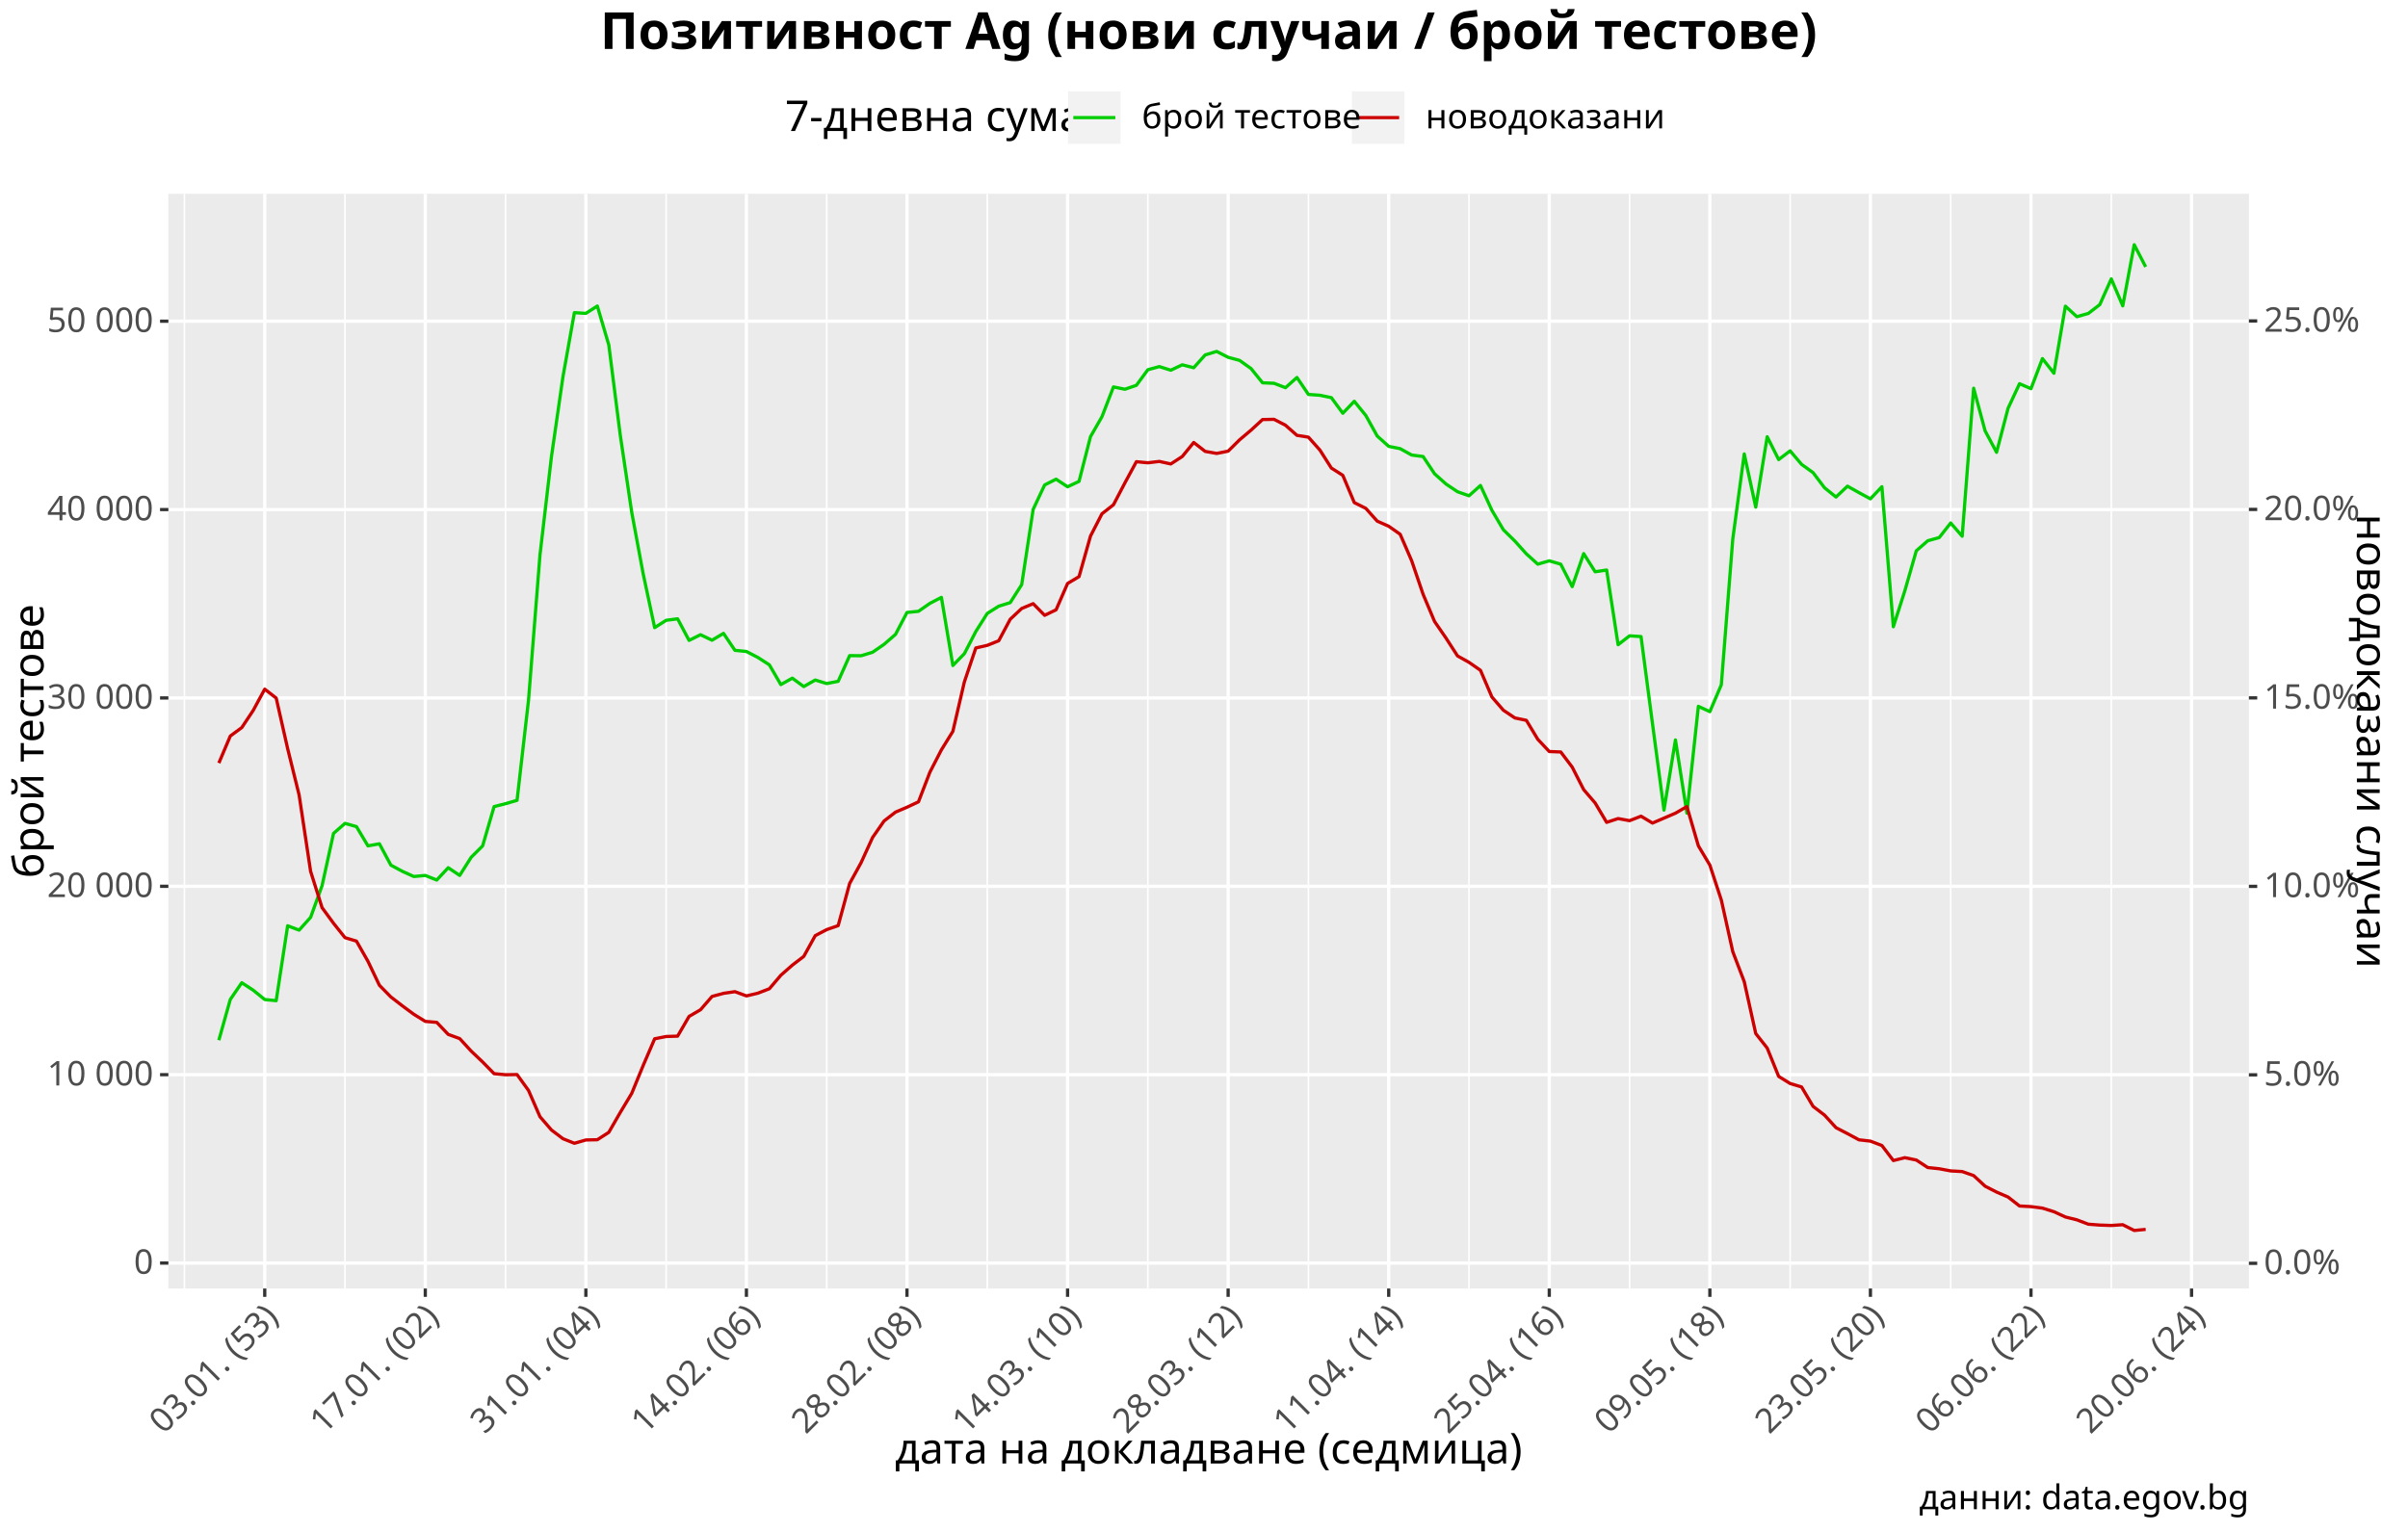
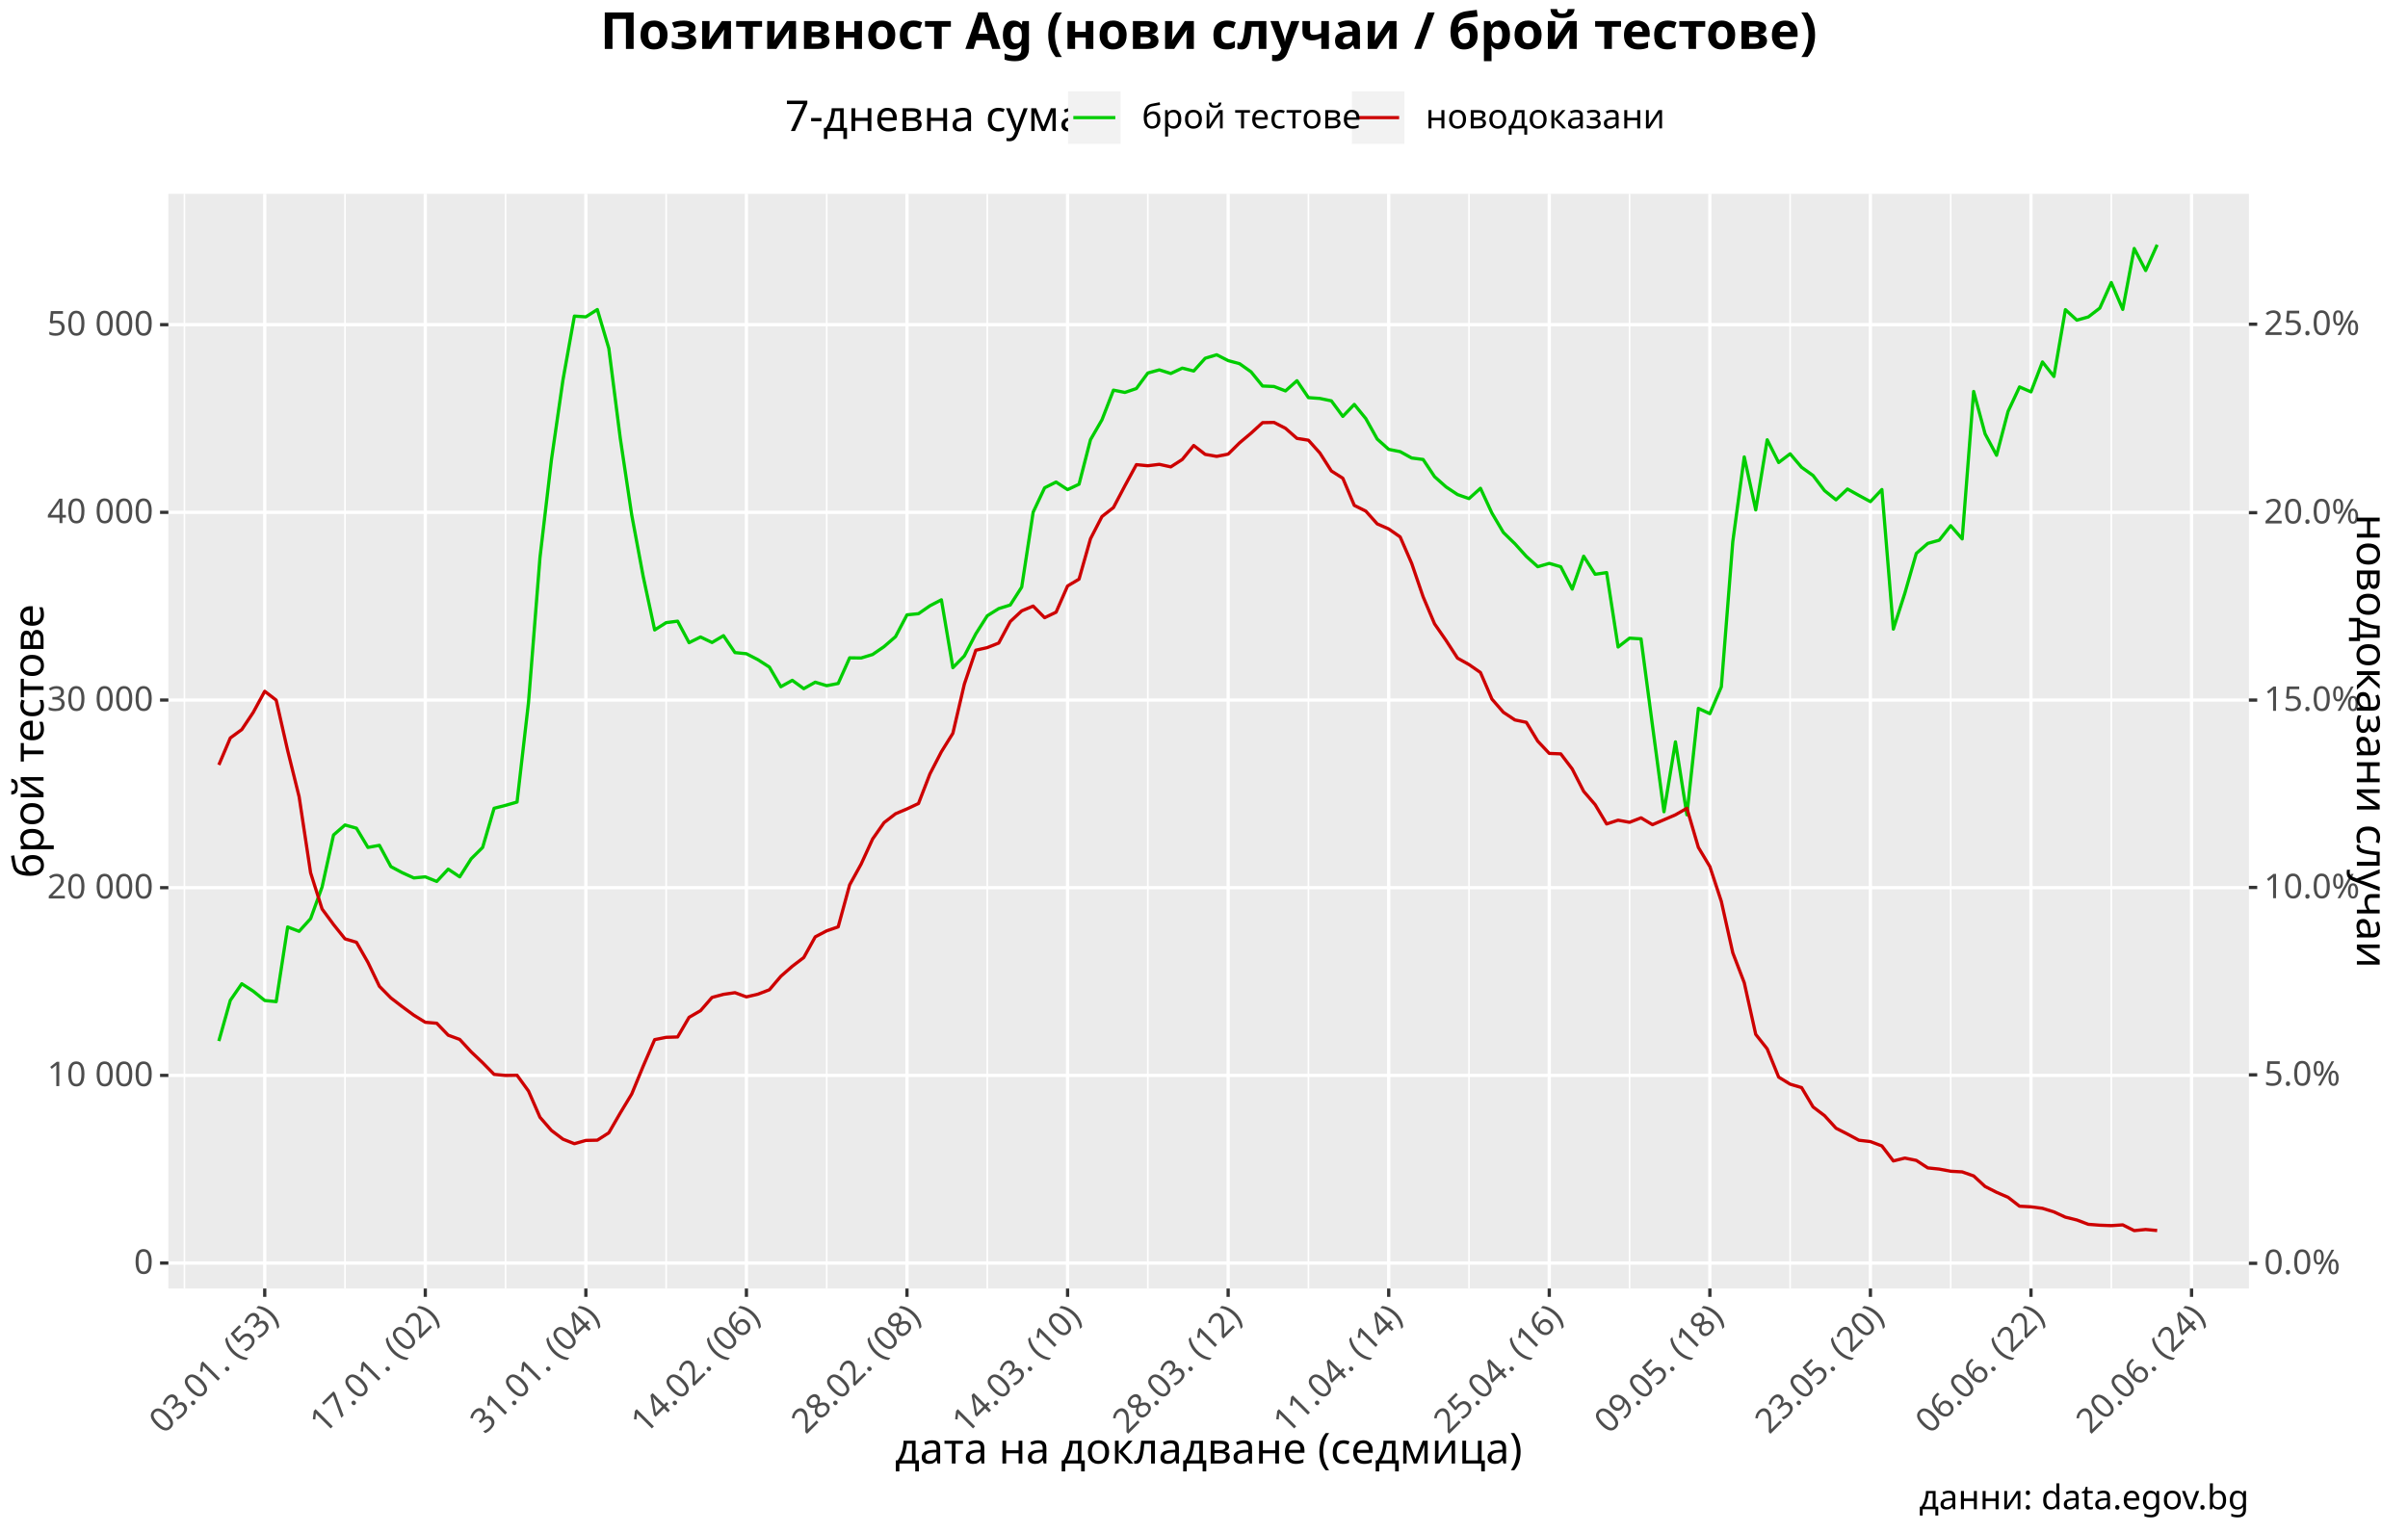
<svg xmlns="http://www.w3.org/2000/svg" class="svglite" viewBox="0 0 792.00 504.00">
  <defs>
    <style type="text/css">
    .svglite line, .svglite polyline, .svglite polygon, .svglite path, .svglite rect, .svglite circle {
      fill: none;
      stroke: #000000;
      stroke-linecap: round;
      stroke-linejoin: round;
      stroke-miterlimit: 10.00;
    }
  </style>
  </defs>
  <rect width="100%" height="100%" style="stroke: none; fill: #FFFFFF;" />
  <defs>
    <clipPath id="cpMC4wMHw3OTIuMDB8MC4wMHw1MDQuMDA=">
      <rect x="0.00" y="0.00" width="792.00" height="504.00" />
    </clipPath>
  </defs>
  <g clip-path="url(#cpMC4wMHw3OTIuMDB8MC4wMHw1MDQuMDA=)">
    <rect x="-0" y="-0" width="792.00" height="504.00" style="stroke-width: 1.07; stroke: #FFFFFF; fill: #FFFFFF;" />
  </g>
  <defs>
    <clipPath id="cpNTUuMzh8NzM5LjY3fDYzLjc3fDQyMy45Mg==">
      <rect x="55.38" y="63.77" width="684.30" height="360.15" />
    </clipPath>
  </defs>
  <g clip-path="url(#cpNTUuMzh8NzM5LjY3fDYzLjc3fDQyMy45Mg==)">
    <rect x="55.38" y="63.77" width="684.30" height="360.15" style="stroke-width: 1.07; stroke: none; fill: #EBEBEB;" />
    <polyline points="60.66,423.92 60.66,63.77 " style="stroke-width: 0.53; stroke: #FFFFFF; stroke-linecap: butt;" />
    <polyline points="113.47,423.92 113.47,63.77 " style="stroke-width: 0.53; stroke: #FFFFFF; stroke-linecap: butt;" />
    <polyline points="166.28,423.92 166.28,63.77 " style="stroke-width: 0.53; stroke: #FFFFFF; stroke-linecap: butt;" />
    <polyline points="219.10,423.92 219.10,63.77 " style="stroke-width: 0.53; stroke: #FFFFFF; stroke-linecap: butt;" />
    <polyline points="271.91,423.92 271.91,63.77 " style="stroke-width: 0.53; stroke: #FFFFFF; stroke-linecap: butt;" />
    <polyline points="324.72,423.92 324.72,63.77 " style="stroke-width: 0.53; stroke: #FFFFFF; stroke-linecap: butt;" />
    <polyline points="377.53,423.92 377.53,63.77 " style="stroke-width: 0.53; stroke: #FFFFFF; stroke-linecap: butt;" />
    <polyline points="430.35,423.92 430.35,63.77 " style="stroke-width: 0.53; stroke: #FFFFFF; stroke-linecap: butt;" />
    <polyline points="483.16,423.92 483.16,63.77 " style="stroke-width: 0.53; stroke: #FFFFFF; stroke-linecap: butt;" />
    <polyline points="535.97,423.92 535.97,63.77 " style="stroke-width: 0.53; stroke: #FFFFFF; stroke-linecap: butt;" />
    <polyline points="588.78,423.92 588.78,63.77 " style="stroke-width: 0.53; stroke: #FFFFFF; stroke-linecap: butt;" />
    <polyline points="641.59,423.92 641.59,63.77 " style="stroke-width: 0.53; stroke: #FFFFFF; stroke-linecap: butt;" />
    <polyline points="694.41,423.92 694.41,63.77 " style="stroke-width: 0.53; stroke: #FFFFFF; stroke-linecap: butt;" />
    <polyline points="55.38,415.54 739.67,415.54 " style="stroke-width: 1.07; stroke: #FFFFFF; stroke-linecap: butt;" />
-     <polyline points="55.38,353.57 739.67,353.57 " style="stroke-width: 1.07; stroke: #FFFFFF; stroke-linecap: butt;" />
-     <polyline points="55.38,291.60 739.67,291.60 " style="stroke-width: 1.07; stroke: #FFFFFF; stroke-linecap: butt;" />
-     <polyline points="55.38,229.63 739.67,229.63 " style="stroke-width: 1.07; stroke: #FFFFFF; stroke-linecap: butt;" />
-     <polyline points="55.38,167.65 739.67,167.65 " style="stroke-width: 1.07; stroke: #FFFFFF; stroke-linecap: butt;" />
-     <polyline points="55.38,105.68 739.67,105.68 " style="stroke-width: 1.07; stroke: #FFFFFF; stroke-linecap: butt;" />
+     <polyline points="55.38,353.80 739.67,353.80 " style="stroke-width: 1.07; stroke: #FFFFFF; stroke-linecap: butt;" />
+     <polyline points="55.38,292.05 739.67,292.05 " style="stroke-width: 1.07; stroke: #FFFFFF; stroke-linecap: butt;" />
+     <polyline points="55.38,230.31 739.67,230.31 " style="stroke-width: 1.07; stroke: #FFFFFF; stroke-linecap: butt;" />
+     <polyline points="55.38,168.56 739.67,168.56 " style="stroke-width: 1.07; stroke: #FFFFFF; stroke-linecap: butt;" />
+     <polyline points="55.38,106.82 739.67,106.82 " style="stroke-width: 1.07; stroke: #FFFFFF; stroke-linecap: butt;" />
    <polyline points="87.07,423.92 87.07,63.77 " style="stroke-width: 1.07; stroke: #FFFFFF; stroke-linecap: butt;" />
    <polyline points="139.88,423.92 139.88,63.77 " style="stroke-width: 1.07; stroke: #FFFFFF; stroke-linecap: butt;" />
    <polyline points="192.69,423.92 192.69,63.77 " style="stroke-width: 1.07; stroke: #FFFFFF; stroke-linecap: butt;" />
    <polyline points="245.50,423.92 245.50,63.77 " style="stroke-width: 1.07; stroke: #FFFFFF; stroke-linecap: butt;" />
    <polyline points="298.31,423.92 298.31,63.77 " style="stroke-width: 1.07; stroke: #FFFFFF; stroke-linecap: butt;" />
    <polyline points="351.13,423.92 351.13,63.77 " style="stroke-width: 1.07; stroke: #FFFFFF; stroke-linecap: butt;" />
    <polyline points="403.94,423.92 403.94,63.77 " style="stroke-width: 1.07; stroke: #FFFFFF; stroke-linecap: butt;" />
    <polyline points="456.75,423.92 456.75,63.77 " style="stroke-width: 1.07; stroke: #FFFFFF; stroke-linecap: butt;" />
    <polyline points="509.56,423.92 509.56,63.77 " style="stroke-width: 1.07; stroke: #FFFFFF; stroke-linecap: butt;" />
    <polyline points="562.38,423.92 562.38,63.77 " style="stroke-width: 1.07; stroke: #FFFFFF; stroke-linecap: butt;" />
    <polyline points="615.19,423.92 615.19,63.77 " style="stroke-width: 1.07; stroke: #FFFFFF; stroke-linecap: butt;" />
    <polyline points="668.00,423.92 668.00,63.77 " style="stroke-width: 1.07; stroke: #FFFFFF; stroke-linecap: butt;" />
    <polyline points="720.81,423.92 720.81,63.77 " style="stroke-width: 1.07; stroke: #FFFFFF; stroke-linecap: butt;" />
-     <polyline points="71.98,342.23 75.75,328.81 79.52,323.32 83.29,325.78 87.07,328.85 90.84,329.22 94.61,304.58 98.38,306.01 102.16,301.81 105.93,291.38 109.70,274.19 113.47,270.89 117.24,271.95 121.02,278.29 124.79,277.61 128.56,284.63 132.33,286.66 136.11,288.37 139.88,288.02 143.65,289.53 147.42,285.48 151.20,288.01 154.97,282.05 158.74,278.30 162.51,265.37 166.28,264.41 170.06,263.31 173.83,230.39 177.60,182.59 181.37,150.29 185.15,124.00 188.92,102.86 192.69,103.10 196.46,100.68 200.24,113.49 204.01,143.19 207.78,168.55 211.55,188.82 215.32,206.49 219.10,204.08 222.87,203.59 226.64,210.69 230.41,208.82 234.19,210.63 237.96,208.38 241.73,213.96 245.50,214.34 249.27,216.30 253.05,218.74 256.82,225.23 260.59,223.12 264.36,225.88 268.14,223.73 271.91,224.89 275.68,224.15 279.45,215.70 283.23,215.74 287.00,214.59 290.77,211.99 294.54,208.71 298.31,201.50 302.09,201.12 305.86,198.50 309.63,196.54 313.40,218.95 317.18,215.06 320.95,207.77 324.72,201.81 328.49,199.44 332.27,198.26 336.04,192.34 339.81,167.59 343.58,159.56 347.35,157.65 351.13,160.15 354.90,158.37 358.67,143.66 362.44,137.10 366.22,127.30 369.99,128.06 373.76,126.77 377.53,121.64 381.31,120.61 385.08,121.80 388.85,120.02 392.62,120.98 396.39,116.77 400.17,115.62 403.94,117.55 407.71,118.57 411.48,121.26 415.26,125.94 419.03,126.10 422.80,127.55 426.57,124.19 430.35,129.77 434.12,130.04 437.89,130.83 441.66,135.96 445.43,132.02 449.21,136.68 452.98,143.46 456.75,146.85 460.52,147.61 464.30,149.70 468.07,150.20 471.84,155.88 475.61,159.25 479.39,161.78 483.16,163.11 486.93,159.72 490.70,167.90 494.47,174.30 498.25,178.01 502.02,182.21 505.79,185.61 509.56,184.51 513.34,185.62 517.11,193.00 520.88,182.14 524.65,188.11 528.43,187.54 532.20,212.11 535.97,209.19 539.74,209.43 543.51,238.10 547.29,266.52 551.06,243.45 554.83,267.52 558.60,232.38 562.38,234.14 566.15,225.28 569.92,177.33 573.69,149.35 577.47,166.84 581.24,143.69 585.01,151.20 588.78,148.33 592.55,152.78 596.33,155.50 600.10,160.48 603.87,163.52 607.64,159.95 611.42,162.07 615.19,164.12 618.96,160.13 622.73,206.20 626.51,194.36 630.28,181.21 634.05,177.91 637.82,176.86 641.59,172.06 645.37,176.42 649.14,127.73 652.91,141.76 656.68,148.81 660.46,134.33 664.23,126.24 668.00,127.88 671.77,117.98 675.54,122.79 679.32,100.73 683.09,104.19 686.86,103.12 690.63,100.22 694.41,91.76 698.18,100.63 701.95,80.52 705.72,87.80 " style="stroke-width: 1.07; stroke: #00CD00; stroke-linecap: butt;" />
-     <polyline points="71.98,251.05 75.75,242.15 79.52,239.38 83.29,233.71 87.07,226.73 90.84,229.66 94.61,246.30 98.38,261.55 102.16,286.68 105.93,298.62 109.70,303.76 113.47,308.49 117.24,309.63 121.02,316.26 124.79,324.16 128.56,328.00 132.33,330.91 136.11,333.70 139.88,336.04 143.65,336.36 147.42,340.31 151.20,341.70 154.97,345.81 158.74,349.39 162.51,353.24 166.28,353.59 170.06,353.53 173.83,358.75 177.60,367.40 181.37,371.76 185.15,374.63 188.92,376.14 192.69,375.05 196.46,374.97 200.24,372.54 204.01,365.99 207.78,359.72 211.55,350.53 215.32,341.76 219.10,341.01 222.87,340.89 226.64,334.40 230.41,332.20 234.19,327.83 237.96,326.81 241.73,326.26 245.50,327.66 249.27,326.76 253.05,325.30 256.82,320.86 260.59,317.54 264.36,314.66 268.14,307.82 271.91,305.84 275.68,304.53 279.45,290.67 283.23,283.79 287.00,275.53 290.77,270.11 294.54,267.19 298.31,265.58 302.09,263.80 305.86,254.02 309.63,246.70 313.40,240.62 317.18,224.36 320.95,213.18 324.72,212.32 328.49,210.81 332.27,203.73 336.04,200.19 339.81,198.61 343.58,202.44 347.35,200.63 351.13,191.96 354.90,189.71 358.67,176.37 362.44,169.03 366.22,166.07 369.99,158.86 373.76,151.90 377.53,152.26 381.31,151.81 385.08,152.64 388.85,150.19 392.62,145.58 396.39,148.51 400.17,149.18 403.94,148.43 407.71,144.69 411.48,141.51 415.26,138.03 419.03,137.96 422.80,139.90 426.57,143.23 430.35,143.83 434.12,148.07 437.89,153.99 441.66,156.39 445.43,165.35 449.21,167.24 452.98,171.46 456.75,173.13 460.52,175.77 464.30,184.48 468.07,195.54 471.84,204.48 475.61,209.95 479.39,215.80 483.16,217.91 486.93,220.53 490.70,229.32 494.47,233.67 498.25,236.20 502.02,236.99 505.79,243.24 509.56,247.25 513.34,247.40 517.11,252.39 520.88,259.79 524.65,264.18 528.43,270.55 532.20,269.31 535.97,270.00 539.74,268.53 543.51,270.79 547.29,269.16 551.06,267.54 554.83,265.37 558.60,278.28 562.38,284.62 566.15,296.12 569.92,313.10 573.69,322.97 577.47,340.03 581.24,344.82 585.01,354.14 588.78,356.47 592.55,357.61 596.33,364.00 600.10,366.88 603.87,371.01 607.64,372.96 611.42,375.00 615.19,375.43 618.96,376.87 622.73,381.82 626.51,380.88 630.28,381.65 634.05,384.12 637.82,384.52 641.59,385.23 645.37,385.44 649.14,386.77 652.91,390.26 656.68,392.19 660.46,393.83 664.23,396.77 668.00,396.98 671.77,397.47 675.54,398.65 679.32,400.39 683.09,401.33 686.86,402.76 690.63,403.05 694.41,403.18 698.18,402.93 701.95,404.83 705.72,404.46 " style="stroke-width: 1.07; stroke: #CD0000; stroke-linecap: butt;" />
+     <polyline points="71.98,342.50 75.75,329.12 79.52,323.66 83.29,326.10 87.07,329.17 90.84,329.54 94.61,304.98 98.38,306.41 102.16,302.23 105.93,291.84 109.70,274.71 113.47,271.42 117.24,272.48 121.02,278.80 124.79,278.12 128.56,285.11 132.33,287.13 136.11,288.84 139.88,288.48 143.65,289.99 147.42,285.95 151.20,288.48 154.97,282.54 158.74,278.80 162.51,265.92 166.28,264.96 170.06,263.87 173.83,231.07 177.60,183.44 181.37,151.26 185.15,125.07 188.92,104.00 192.69,104.25 196.46,101.84 200.24,114.60 204.01,144.19 207.78,169.46 211.55,189.65 215.32,207.25 219.10,204.85 222.87,204.37 226.64,211.44 230.41,209.57 234.19,211.38 237.96,209.14 241.73,214.70 245.50,215.08 249.27,217.03 253.05,219.47 256.82,225.93 260.59,223.83 264.36,226.57 268.14,224.44 271.91,225.59 275.68,224.86 279.45,216.43 283.23,216.48 287.00,215.33 290.77,212.74 294.54,209.46 298.31,202.28 302.09,201.91 305.86,199.30 309.63,197.34 313.40,219.67 317.18,215.79 320.95,208.53 324.72,202.59 328.49,200.23 332.27,199.05 336.04,193.16 339.81,168.50 343.58,160.49 347.35,158.59 351.13,161.09 354.90,159.31 358.67,144.66 362.44,138.12 366.22,128.36 369.99,129.11 373.76,127.83 377.53,122.72 381.31,121.69 385.08,122.88 388.85,121.11 392.62,122.06 396.39,117.87 400.17,116.72 403.94,118.64 407.71,119.66 411.48,122.34 415.26,127.00 419.03,127.16 422.80,128.61 426.57,125.26 430.35,130.82 434.12,131.09 437.89,131.88 441.66,136.99 445.43,133.06 449.21,137.70 452.98,144.46 456.75,147.84 460.52,148.59 464.30,150.68 468.07,151.17 471.84,156.83 475.61,160.19 479.39,162.71 483.16,164.04 486.93,160.65 490.70,168.81 494.47,175.19 498.25,178.88 502.02,183.06 505.79,186.45 509.56,185.35 513.34,186.46 517.11,193.81 520.88,182.99 524.65,188.94 528.43,188.38 532.20,212.86 535.97,209.95 539.74,210.19 543.51,238.76 547.29,267.06 551.06,244.08 554.83,268.07 558.60,233.06 562.38,234.80 566.15,225.98 569.92,178.21 573.69,150.33 577.47,167.76 581.24,144.69 585.01,152.17 588.78,149.31 592.55,153.74 596.33,156.45 600.10,161.42 603.87,164.44 607.64,160.89 611.42,163.00 615.19,165.04 618.96,161.06 622.73,206.97 626.51,195.17 630.28,182.07 634.05,178.78 637.82,177.73 641.59,172.95 645.37,177.30 649.14,128.79 652.91,142.76 656.68,149.79 660.46,135.36 664.23,127.30 668.00,128.93 671.77,119.08 675.54,123.86 679.32,101.88 683.09,105.33 686.86,104.27 690.63,101.37 694.41,92.95 698.18,101.79 701.95,81.75 705.72,89.00 709.50,80.52 " style="stroke-width: 1.07; stroke: #00CD00; stroke-linecap: butt;" />
+     <polyline points="71.98,251.66 75.75,242.78 79.52,240.03 83.29,234.38 87.07,227.43 90.84,230.34 94.61,246.92 98.38,262.12 102.16,287.15 105.93,299.05 109.70,304.17 113.47,308.88 117.24,310.01 121.02,316.63 124.79,324.49 128.56,328.32 132.33,331.22 136.11,334.00 139.88,336.33 143.65,336.65 147.42,340.58 151.20,341.97 154.97,346.06 158.74,349.63 162.51,353.47 166.28,353.82 170.06,353.76 173.83,358.96 177.60,367.58 181.37,371.92 185.15,374.78 188.92,376.28 192.69,375.20 196.46,375.12 200.24,372.70 204.01,366.17 207.78,359.92 211.55,350.77 215.32,342.04 219.10,341.28 222.87,341.16 226.64,334.70 230.41,332.51 234.19,328.15 237.96,327.14 241.73,326.59 245.50,327.98 249.27,327.09 253.05,325.64 256.82,321.20 260.59,317.90 264.36,315.03 268.14,308.22 271.91,306.24 275.68,304.94 279.45,291.13 283.23,284.28 287.00,276.04 290.77,270.65 294.54,267.73 298.31,266.13 302.09,264.36 305.86,254.61 309.63,247.32 313.40,241.26 317.18,225.07 320.95,213.92 324.72,213.06 328.49,211.56 332.27,204.50 336.04,200.98 339.81,199.40 343.58,203.22 347.35,201.41 351.13,192.78 354.90,190.54 358.67,177.24 362.44,169.94 366.22,166.98 369.99,159.81 373.76,152.87 377.53,153.23 381.31,152.77 385.08,153.60 388.85,151.17 392.62,146.57 396.39,149.49 400.17,150.15 403.94,149.41 407.71,145.68 411.48,142.51 415.26,139.05 419.03,138.98 422.80,140.91 426.57,144.23 430.35,144.83 434.12,149.05 437.89,154.95 441.66,157.34 445.43,166.27 449.21,168.15 452.98,172.36 456.75,174.02 460.52,176.65 464.30,185.33 468.07,196.35 471.84,205.26 475.61,210.70 479.39,216.53 483.16,218.64 486.93,221.25 490.70,230.00 494.47,234.34 498.25,236.86 502.02,237.65 505.79,243.87 509.56,247.87 513.34,248.02 517.11,252.99 520.88,260.36 524.65,264.73 528.43,271.08 532.20,269.84 535.97,270.54 539.74,269.07 543.51,271.32 547.29,269.70 551.06,268.08 554.83,265.92 558.60,278.79 562.38,285.10 566.15,296.56 569.92,313.47 573.69,323.31 577.47,340.31 581.24,345.08 585.01,354.37 588.78,356.69 592.55,357.82 596.33,364.19 600.10,367.05 603.87,371.18 607.64,373.11 611.42,375.14 615.19,375.58 618.96,377.01 622.73,381.95 626.51,381.01 630.28,381.77 634.05,384.24 637.82,384.63 641.59,385.34 645.37,385.55 649.14,386.88 652.91,390.36 656.68,392.27 660.46,393.91 664.23,396.84 668.00,397.05 671.77,397.54 675.54,398.71 679.32,400.45 683.09,401.38 686.86,402.80 690.63,403.09 694.41,403.23 698.18,402.98 701.95,404.87 705.72,404.50 709.50,404.84 " style="stroke-width: 1.07; stroke: #CD0000; stroke-linecap: butt;" />
  </g>
  <g clip-path="url(#cpMC4wMHw3OTIuMDB8MC4wMHw1MDQuMDA=)">
    <text x="50.45" y="419.08" text-anchor="end" style="font-size: 11.20px; fill: #4D4D4D; font-family: Calibri;" textLength="5.67px" lengthAdjust="spacingAndGlyphs">0</text>
-     <text x="50.45" y="357.11" text-anchor="end" style="font-size: 11.20px; fill: #4D4D4D; font-family: Calibri;" textLength="30.90px" lengthAdjust="spacingAndGlyphs">10 000</text>
-     <text x="50.45" y="295.13" text-anchor="end" style="font-size: 11.20px; fill: #4D4D4D; font-family: Calibri;" textLength="30.90px" lengthAdjust="spacingAndGlyphs">20 000</text>
-     <text x="50.45" y="233.16" text-anchor="end" style="font-size: 11.20px; fill: #4D4D4D; font-family: Calibri;" textLength="30.90px" lengthAdjust="spacingAndGlyphs">30 000</text>
-     <text x="50.45" y="171.19" text-anchor="end" style="font-size: 11.20px; fill: #4D4D4D; font-family: Calibri;" textLength="30.90px" lengthAdjust="spacingAndGlyphs">40 000</text>
-     <text x="50.45" y="109.22" text-anchor="end" style="font-size: 11.20px; fill: #4D4D4D; font-family: Calibri;" textLength="30.90px" lengthAdjust="spacingAndGlyphs">50 000</text>
+     <text x="50.45" y="357.33" text-anchor="end" style="font-size: 11.20px; fill: #4D4D4D; font-family: Calibri;" textLength="30.90px" lengthAdjust="spacingAndGlyphs">10 000</text>
+     <text x="50.45" y="295.59" text-anchor="end" style="font-size: 11.20px; fill: #4D4D4D; font-family: Calibri;" textLength="30.90px" lengthAdjust="spacingAndGlyphs">20 000</text>
+     <text x="50.45" y="233.84" text-anchor="end" style="font-size: 11.20px; fill: #4D4D4D; font-family: Calibri;" textLength="30.90px" lengthAdjust="spacingAndGlyphs">30 000</text>
+     <text x="50.45" y="172.10" text-anchor="end" style="font-size: 11.20px; fill: #4D4D4D; font-family: Calibri;" textLength="30.90px" lengthAdjust="spacingAndGlyphs">40 000</text>
+     <text x="50.45" y="110.35" text-anchor="end" style="font-size: 11.20px; fill: #4D4D4D; font-family: Calibri;" textLength="30.90px" lengthAdjust="spacingAndGlyphs">50 000</text>
    <polyline points="52.64,415.54 55.38,415.54 " style="stroke-width: 1.07; stroke: #333333; stroke-linecap: butt;" />
-     <polyline points="52.64,353.57 55.38,353.57 " style="stroke-width: 1.07; stroke: #333333; stroke-linecap: butt;" />
-     <polyline points="52.64,291.60 55.38,291.60 " style="stroke-width: 1.07; stroke: #333333; stroke-linecap: butt;" />
-     <polyline points="52.64,229.63 55.38,229.63 " style="stroke-width: 1.07; stroke: #333333; stroke-linecap: butt;" />
-     <polyline points="52.64,167.65 55.38,167.65 " style="stroke-width: 1.07; stroke: #333333; stroke-linecap: butt;" />
-     <polyline points="52.64,105.68 55.38,105.68 " style="stroke-width: 1.07; stroke: #333333; stroke-linecap: butt;" />
+     <polyline points="52.64,353.80 55.38,353.80 " style="stroke-width: 1.07; stroke: #333333; stroke-linecap: butt;" />
+     <polyline points="52.64,292.05 55.38,292.05 " style="stroke-width: 1.07; stroke: #333333; stroke-linecap: butt;" />
+     <polyline points="52.64,230.31 55.38,230.31 " style="stroke-width: 1.07; stroke: #333333; stroke-linecap: butt;" />
+     <polyline points="52.64,168.56 55.38,168.56 " style="stroke-width: 1.07; stroke: #333333; stroke-linecap: butt;" />
+     <polyline points="52.64,106.82 55.38,106.82 " style="stroke-width: 1.07; stroke: #333333; stroke-linecap: butt;" />
    <polyline points="739.67,415.63 742.41,415.63 " style="stroke-width: 1.07; stroke: #333333; stroke-linecap: butt;" />
    <polyline points="739.67,353.62 742.41,353.62 " style="stroke-width: 1.07; stroke: #333333; stroke-linecap: butt;" />
-     <polyline points="739.67,291.61 742.41,291.61 " style="stroke-width: 1.07; stroke: #333333; stroke-linecap: butt;" />
-     <polyline points="739.67,229.60 742.41,229.60 " style="stroke-width: 1.07; stroke: #333333; stroke-linecap: butt;" />
-     <polyline points="739.67,167.60 742.41,167.60 " style="stroke-width: 1.07; stroke: #333333; stroke-linecap: butt;" />
-     <polyline points="739.67,105.59 742.41,105.59 " style="stroke-width: 1.07; stroke: #333333; stroke-linecap: butt;" />
+     <polyline points="739.67,291.97 742.41,291.97 " style="stroke-width: 1.07; stroke: #333333; stroke-linecap: butt;" />
+     <polyline points="739.67,230.33 742.41,230.33 " style="stroke-width: 1.07; stroke: #333333; stroke-linecap: butt;" />
+     <polyline points="739.67,168.68 742.41,168.68 " style="stroke-width: 1.07; stroke: #333333; stroke-linecap: butt;" />
+     <polyline points="739.67,106.67 742.41,106.67 " style="stroke-width: 1.07; stroke: #333333; stroke-linecap: butt;" />
    <text x="744.61" y="419.16" style="font-size: 11.20px; fill: #4D4D4D; font-family: Calibri;" textLength="22.17px" lengthAdjust="spacingAndGlyphs">0.0%</text>
    <text x="744.61" y="357.15" style="font-size: 11.20px; fill: #4D4D4D; font-family: Calibri;" textLength="22.17px" lengthAdjust="spacingAndGlyphs">5.0%</text>
-     <text x="744.61" y="295.15" style="font-size: 11.20px; fill: #4D4D4D; font-family: Calibri;" textLength="27.84px" lengthAdjust="spacingAndGlyphs">10.0%</text>
-     <text x="744.61" y="233.14" style="font-size: 11.20px; fill: #4D4D4D; font-family: Calibri;" textLength="27.84px" lengthAdjust="spacingAndGlyphs">15.0%</text>
-     <text x="744.61" y="171.13" style="font-size: 11.20px; fill: #4D4D4D; font-family: Calibri;" textLength="27.84px" lengthAdjust="spacingAndGlyphs">20.0%</text>
-     <text x="744.61" y="109.13" style="font-size: 11.20px; fill: #4D4D4D; font-family: Calibri;" textLength="27.84px" lengthAdjust="spacingAndGlyphs">25.0%</text>
+     <text x="744.61" y="295.51" style="font-size: 11.20px; fill: #4D4D4D; font-family: Calibri;" textLength="27.84px" lengthAdjust="spacingAndGlyphs">10.0%</text>
+     <text x="744.61" y="233.86" style="font-size: 11.20px; fill: #4D4D4D; font-family: Calibri;" textLength="27.84px" lengthAdjust="spacingAndGlyphs">15.0%</text>
+     <text x="744.61" y="172.21" style="font-size: 11.20px; fill: #4D4D4D; font-family: Calibri;" textLength="27.84px" lengthAdjust="spacingAndGlyphs">20.0%</text>
+     <text x="744.61" y="110.21" style="font-size: 11.20px; fill: #4D4D4D; font-family: Calibri;" textLength="27.84px" lengthAdjust="spacingAndGlyphs">25.0%</text>
    <polyline points="87.07,426.66 87.07,423.92 " style="stroke-width: 1.07; stroke: #333333; stroke-linecap: butt;" />
    <polyline points="139.88,426.66 139.88,423.92 " style="stroke-width: 1.07; stroke: #333333; stroke-linecap: butt;" />
    <polyline points="192.69,426.66 192.69,423.92 " style="stroke-width: 1.07; stroke: #333333; stroke-linecap: butt;" />
    <polyline points="245.50,426.66 245.50,423.92 " style="stroke-width: 1.07; stroke: #333333; stroke-linecap: butt;" />
    <polyline points="298.31,426.66 298.31,423.92 " style="stroke-width: 1.07; stroke: #333333; stroke-linecap: butt;" />
    <polyline points="351.13,426.66 351.13,423.92 " style="stroke-width: 1.07; stroke: #333333; stroke-linecap: butt;" />
    <polyline points="403.94,426.66 403.94,423.92 " style="stroke-width: 1.07; stroke: #333333; stroke-linecap: butt;" />
    <polyline points="456.75,426.66 456.75,423.92 " style="stroke-width: 1.07; stroke: #333333; stroke-linecap: butt;" />
    <polyline points="509.56,426.66 509.56,423.92 " style="stroke-width: 1.07; stroke: #333333; stroke-linecap: butt;" />
    <polyline points="562.38,426.66 562.38,423.92 " style="stroke-width: 1.07; stroke: #333333; stroke-linecap: butt;" />
    <polyline points="615.19,426.66 615.19,423.92 " style="stroke-width: 1.07; stroke: #333333; stroke-linecap: butt;" />
    <polyline points="668.00,426.66 668.00,423.92 " style="stroke-width: 1.07; stroke: #333333; stroke-linecap: butt;" />
    <polyline points="720.81,426.66 720.81,423.92 " style="stroke-width: 1.07; stroke: #333333; stroke-linecap: butt;" />
    <text transform="translate(92.07,433.85) rotate(-45)" text-anchor="end" style="font-size: 11.20px; fill: #4D4D4D; font-family: Calibri;" textLength="49.00px" lengthAdjust="spacingAndGlyphs">03.01. (53)</text>
    <text transform="translate(144.88,433.85) rotate(-45)" text-anchor="end" style="font-size: 11.20px; fill: #4D4D4D; font-family: Calibri;" textLength="49.00px" lengthAdjust="spacingAndGlyphs">17.01. (02)</text>
    <text transform="translate(197.69,433.85) rotate(-45)" text-anchor="end" style="font-size: 11.20px; fill: #4D4D4D; font-family: Calibri;" textLength="49.00px" lengthAdjust="spacingAndGlyphs">31.01. (04)</text>
    <text transform="translate(250.50,433.85) rotate(-45)" text-anchor="end" style="font-size: 11.20px; fill: #4D4D4D; font-family: Calibri;" textLength="49.00px" lengthAdjust="spacingAndGlyphs">14.02. (06)</text>
    <text transform="translate(303.31,433.85) rotate(-45)" text-anchor="end" style="font-size: 11.20px; fill: #4D4D4D; font-family: Calibri;" textLength="49.00px" lengthAdjust="spacingAndGlyphs">28.02. (08)</text>
    <text transform="translate(356.13,433.85) rotate(-45)" text-anchor="end" style="font-size: 11.20px; fill: #4D4D4D; font-family: Calibri;" textLength="49.00px" lengthAdjust="spacingAndGlyphs">14.03. (10)</text>
    <text transform="translate(408.94,433.85) rotate(-45)" text-anchor="end" style="font-size: 11.20px; fill: #4D4D4D; font-family: Calibri;" textLength="49.00px" lengthAdjust="spacingAndGlyphs">28.03. (12)</text>
    <text transform="translate(461.75,433.85) rotate(-45)" text-anchor="end" style="font-size: 11.20px; fill: #4D4D4D; font-family: Calibri;" textLength="49.00px" lengthAdjust="spacingAndGlyphs">11.04. (14)</text>
    <text transform="translate(514.56,433.85) rotate(-45)" text-anchor="end" style="font-size: 11.20px; fill: #4D4D4D; font-family: Calibri;" textLength="49.00px" lengthAdjust="spacingAndGlyphs">25.04. (16)</text>
    <text transform="translate(567.38,433.85) rotate(-45)" text-anchor="end" style="font-size: 11.20px; fill: #4D4D4D; font-family: Calibri;" textLength="49.00px" lengthAdjust="spacingAndGlyphs">09.05. (18)</text>
    <text transform="translate(620.19,433.85) rotate(-45)" text-anchor="end" style="font-size: 11.20px; fill: #4D4D4D; font-family: Calibri;" textLength="49.00px" lengthAdjust="spacingAndGlyphs">23.05. (20)</text>
    <text transform="translate(673.00,433.85) rotate(-45)" text-anchor="end" style="font-size: 11.20px; fill: #4D4D4D; font-family: Calibri;" textLength="49.00px" lengthAdjust="spacingAndGlyphs">06.06. (22)</text>
    <text transform="translate(725.81,433.85) rotate(-45)" text-anchor="end" style="font-size: 11.20px; fill: #4D4D4D; font-family: Calibri;" textLength="49.00px" lengthAdjust="spacingAndGlyphs">20.06. (24)</text>
    <text x="397.53" y="481.49" text-anchor="middle" style="font-size: 14.00px; font-family: Calibri;" textLength="181.99px" lengthAdjust="spacingAndGlyphs">дата на докладване (седмица)</text>
    <text transform="translate(14.32,243.84) rotate(-90)" text-anchor="middle" style="font-size: 14.00px; font-family: Calibri;" textLength="77.69px" lengthAdjust="spacingAndGlyphs">брой тестове</text>
    <text transform="translate(775.19,243.84) rotate(90)" text-anchor="middle" style="font-size: 14.00px; font-family: Calibri;" textLength="128.39px" lengthAdjust="spacingAndGlyphs">новодоказани случаи</text>
    <rect x="252.73" y="24.57" width="289.59" height="28.24" style="stroke-width: 1.07; stroke: none; fill: #FFFFFF;" />
    <text x="258.21" y="43.11" style="font-size: 14.00px; font-family: Calibri;" textLength="86.10px" lengthAdjust="spacingAndGlyphs">7-дневна сума</text>
    <rect x="351.29" y="30.05" width="17.28" height="17.28" style="stroke-width: 1.07; stroke: none; fill: #F2F2F2;" />
    <line x1="353.02" y1="38.69" x2="366.84" y2="38.69" style="stroke-width: 1.07; stroke: #00CD00; stroke-linecap: butt;" />
    <rect x="444.63" y="30.05" width="17.28" height="17.28" style="stroke-width: 1.07; stroke: none; fill: #F2F2F2;" />
    <line x1="446.35" y1="38.69" x2="460.18" y2="38.69" style="stroke-width: 1.07; stroke: #CD0000; stroke-linecap: butt;" />
    <text x="375.54" y="42.23" style="font-size: 11.20px; font-family: Calibri;" textLength="62.11px" lengthAdjust="spacingAndGlyphs">брой тестове</text>
    <text x="468.88" y="42.23" style="font-size: 11.20px; font-family: Calibri;" textLength="67.96px" lengthAdjust="spacingAndGlyphs">новодоказани</text>
    <text x="397.53" y="16.10" text-anchor="middle" style="font-size: 16.80px; font-weight: bold; font-family: Calibri;" textLength="326.91px" lengthAdjust="spacingAndGlyphs">Позитивност Ag (нови случаи / брой тестове)</text>
    <text x="739.67" y="496.53" text-anchor="end" style="font-size: 11.20px; font-family: Calibri;" textLength="94.05px" lengthAdjust="spacingAndGlyphs">данни: data.egov.bg</text>
  </g>
</svg>
